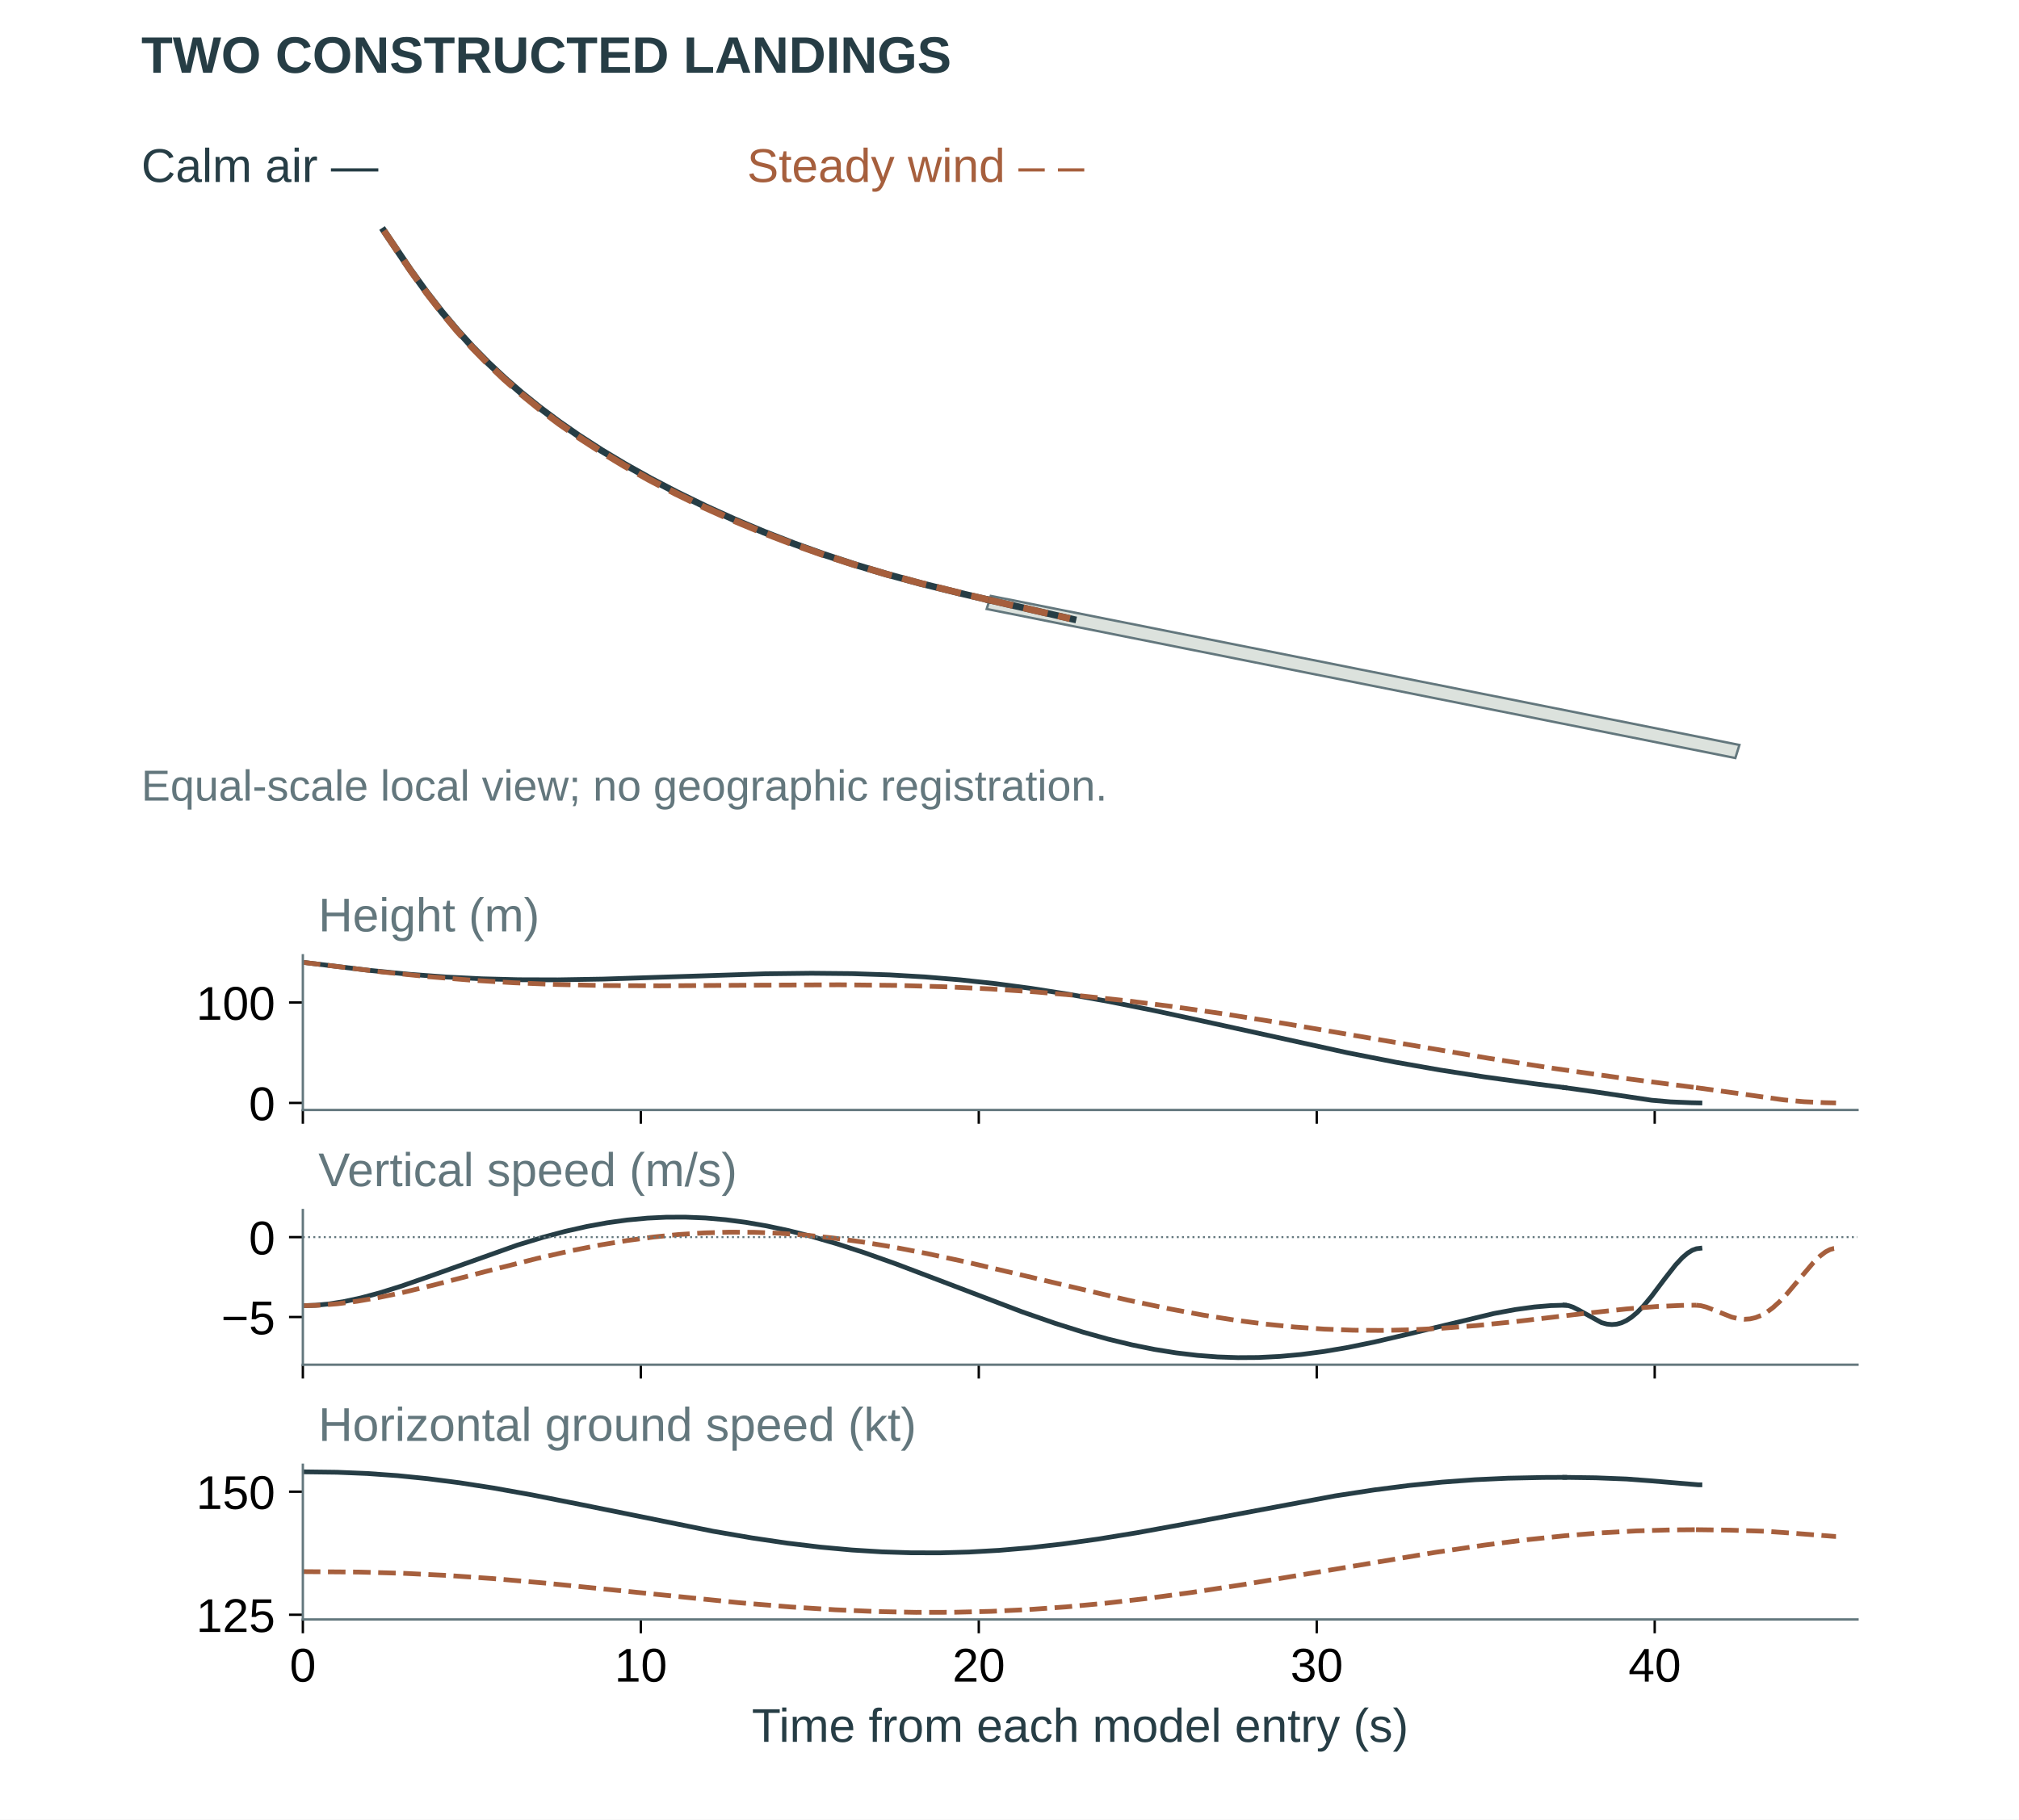
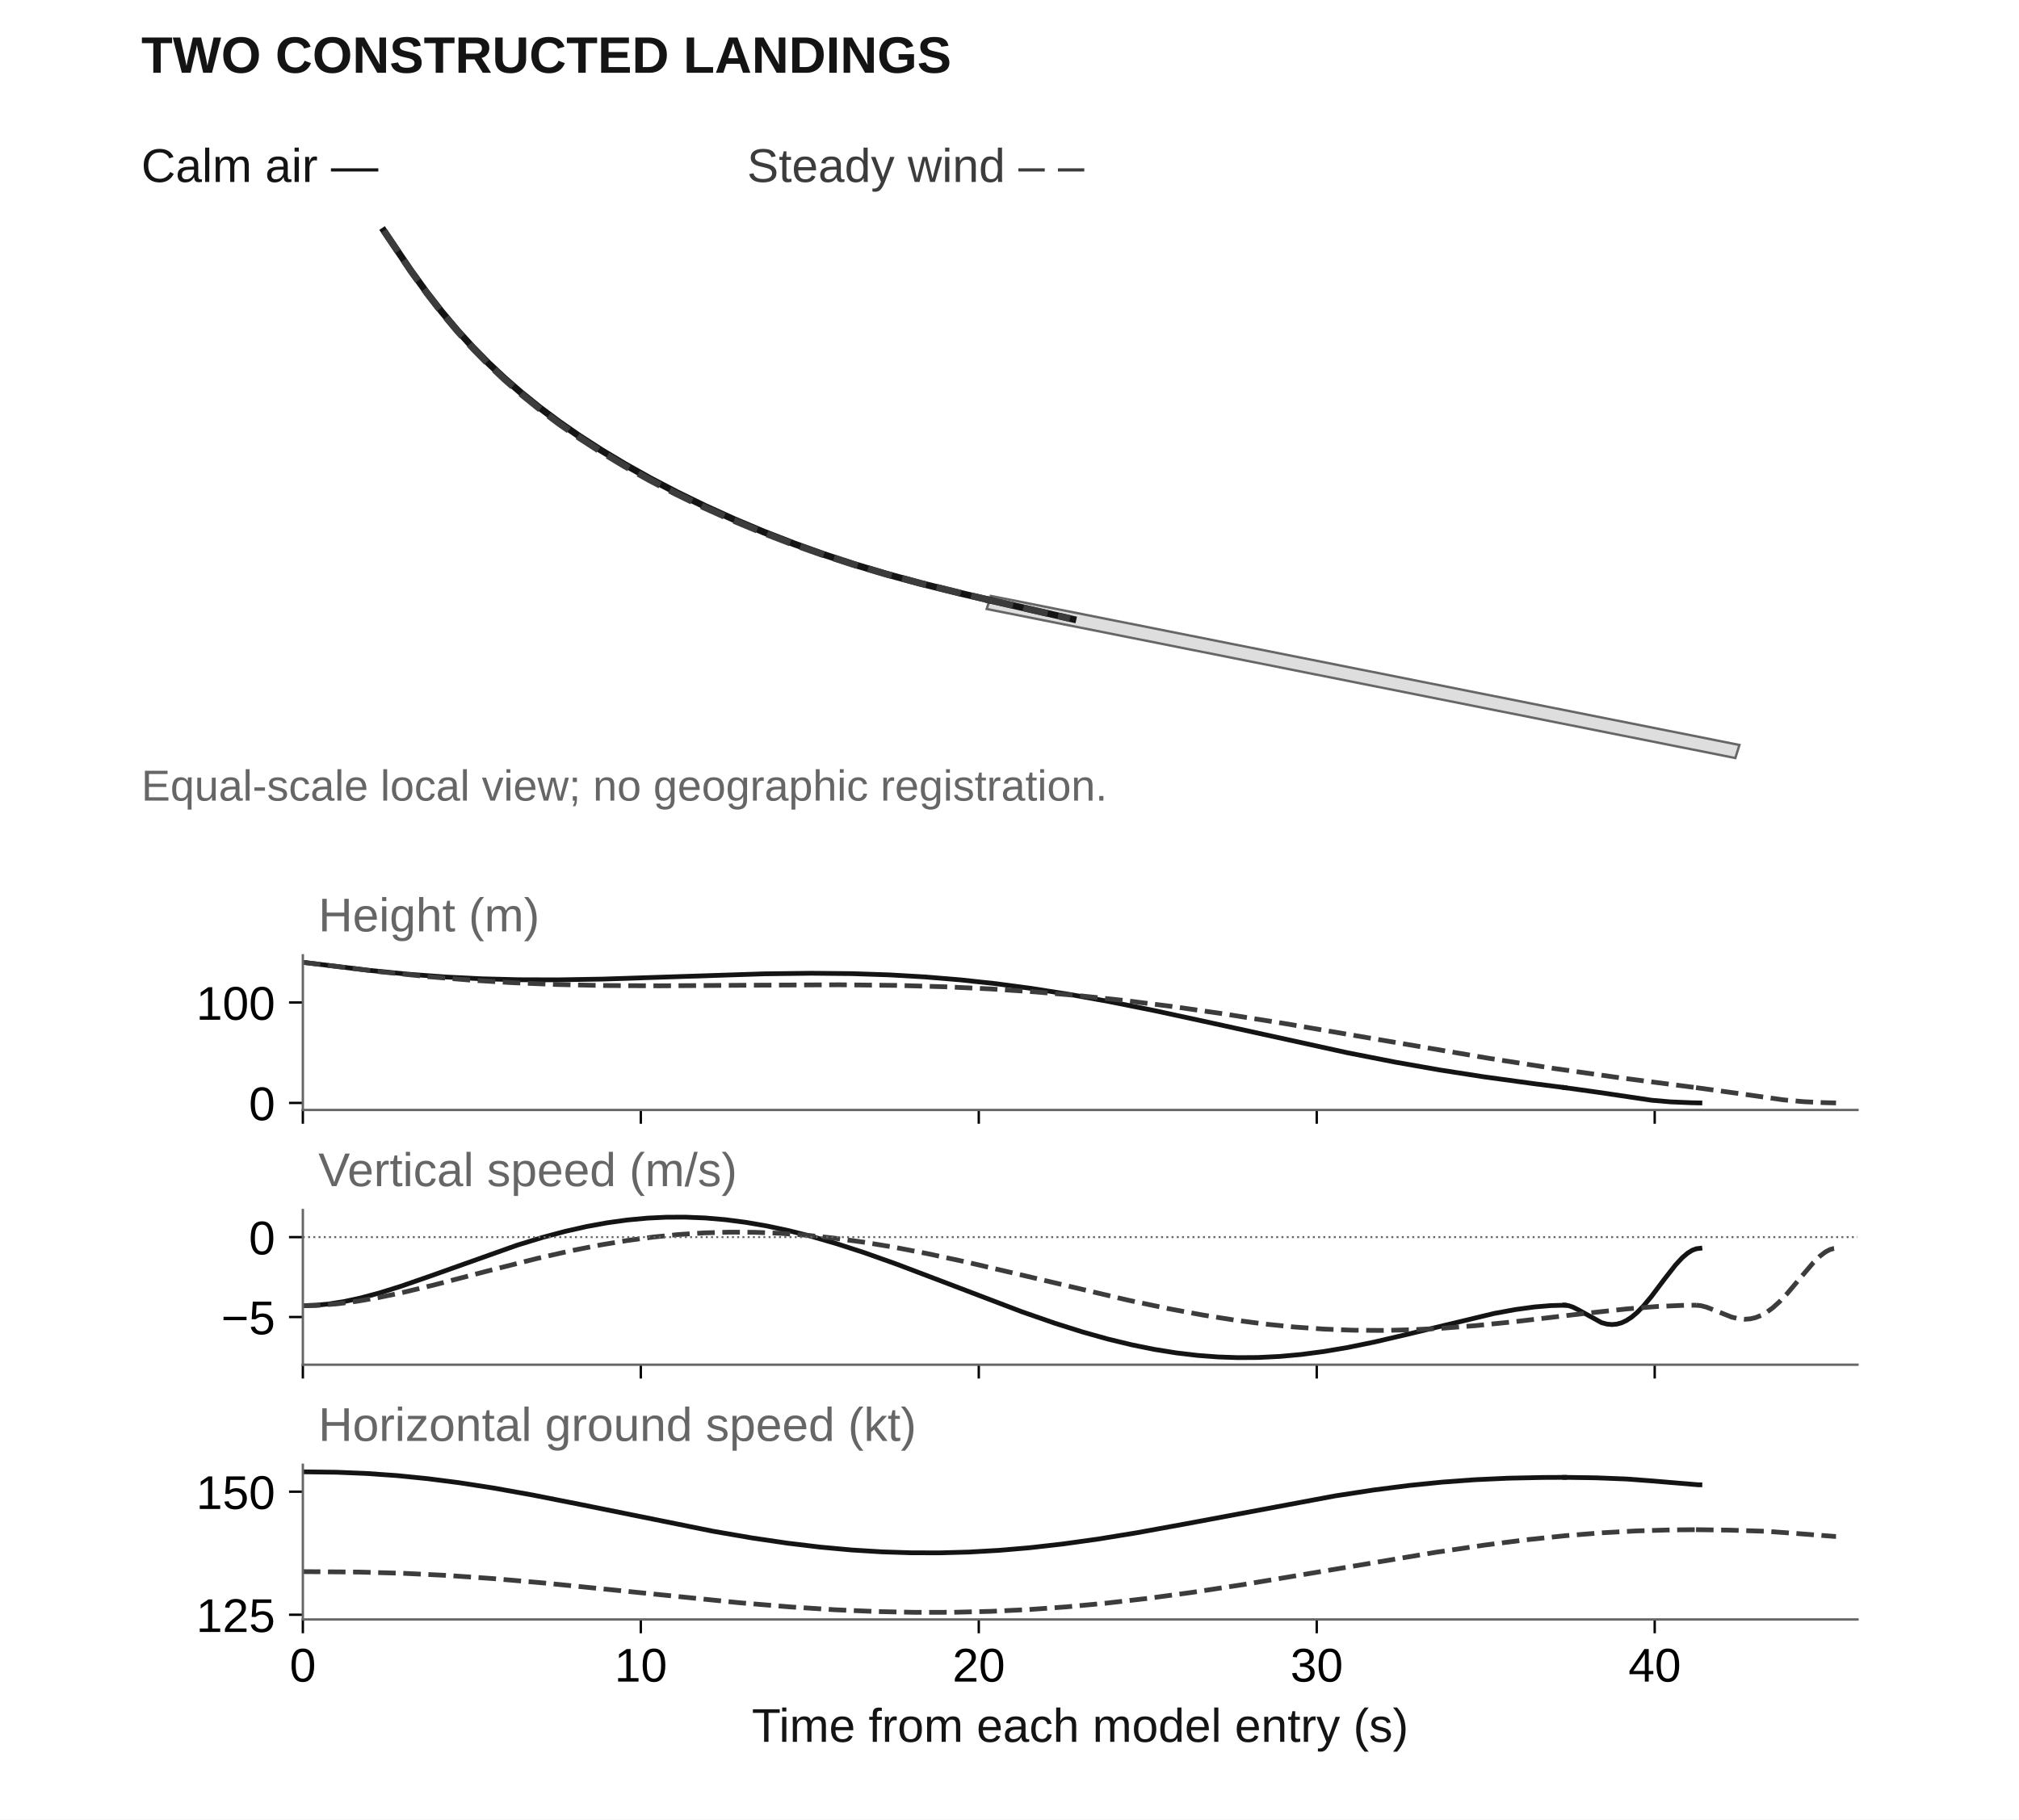
<svg xmlns="http://www.w3.org/2000/svg" xmlns:xlink="http://www.w3.org/1999/xlink" width="511.2pt" height="460.8pt" viewBox="0 0 511.2 460.8" version="1.1">
  <defs>
    <style type="text/css">*{stroke-linejoin: round; stroke-linecap: butt}</style>
  </defs>
  <g id="figure_1">
    <g id="patch_1">
      <path d="M 0 460.8  L 511.2 460.8  L 511.2 0  L 0 0  z " style="fill: #ffffff" />
    </g>
    <g id="axes_1">
      <g id="patch_2">
-         <path d="M 249.823 154.222  L 439.38 191.967  L 440.414 188.652  L 250.858 150.908  z " clip-path="url(#p52c4f4f304)" style="fill: #dce2dd; stroke: #63777d; stroke-width: 0.6; stroke-linejoin: miter" />
+         <path d="M 249.823 154.222  L 439.38 191.967  L 440.414 188.652  L 250.858 150.908  z " clip-path="url(#p52c4f4f304)" style="fill: #dedede; stroke: #666666; stroke-width: 0.6; stroke-linejoin: miter" />
      </g>
      <g id="line2d_1">
-         <path d="M 97.208 58.449  L 103.92 68.377  L 108.037 74.065  L 111.871 78.994  L 115.735 83.595  L 119.623 87.874  L 123.645 91.962  L 127.799 95.864  L 132.082 99.585  L 136.625 103.242  L 141.435 106.834  L 146.666 110.461  L 152.194 114.026  L 158.185 117.624  L 164.671 121.255  L 171.526 124.832  L 178.606 128.278  L 185.916 131.593  L 193.459 134.769  L 201.045 137.721  L 208.649 140.446  L 216.431 143  L 224.56 145.43  L 233.211 147.777  L 243.35 150.283  L 250.341 151.922  L 250.341 151.922  " clip-path="url(#p52c4f4f304)" style="fill: none; stroke: #263d45; stroke-width: 1.7; stroke-linecap: square" />
+         <path d="M 97.208 58.449  L 103.92 68.377  L 108.037 74.065  L 111.871 78.994  L 115.735 83.595  L 119.623 87.874  L 123.645 91.962  L 127.799 95.864  L 132.082 99.585  L 136.625 103.242  L 141.435 106.834  L 146.666 110.461  L 152.194 114.026  L 158.185 117.624  L 164.671 121.255  L 171.526 124.832  L 178.606 128.278  L 185.916 131.593  L 193.459 134.769  L 201.045 137.721  L 208.649 140.446  L 216.431 143  L 224.56 145.43  L 233.211 147.777  L 243.35 150.283  L 250.341 151.922  L 250.341 151.922  " clip-path="url(#p52c4f4f304)" style="fill: none; stroke: #141414; stroke-width: 1.7; stroke-linecap: square" />
      </g>
      <g id="line2d_2">
-         <path d="M 250.341 151.922  L 271.671 156.812  L 271.671 156.812  " clip-path="url(#p52c4f4f304)" style="fill: none; stroke: #263d45; stroke-width: 1.7; stroke-linecap: square" />
+         <path d="M 250.341 151.922  L 271.671 156.812  L 271.671 156.812  " clip-path="url(#p52c4f4f304)" style="fill: none; stroke: #141414; stroke-width: 1.7; stroke-linecap: square" />
      </g>
      <g id="line2d_3">
-         <path d="M 97.208 58.449  L 103.94 68.473  L 108.106 74.26  L 111.914 79.18  L 115.769 83.793  L 119.665 88.103  L 123.594 92.12  L 127.665 95.973  L 132.009 99.779  L 136.636 103.53  L 141.558 107.225  L 146.786 110.865  L 152.335 114.452  L 158.219 117.991  L 164.458 121.483  L 171.07 124.928  L 178.075 128.323  L 185.319 131.582  L 192.619 134.624  L 200.142 137.522  L 207.877 140.262  L 215.808 142.837  L 224.11 145.297  L 233.167 147.743  L 243.98 150.418  L 250.341 151.922  L 250.341 151.922  " clip-path="url(#p52c4f4f304)" style="fill: none; stroke-dasharray: 6.29,2.72; stroke-dashoffset: 0; stroke: #a65f3d; stroke-width: 1.7" />
+         <path d="M 97.208 58.449  L 103.94 68.473  L 108.106 74.26  L 111.914 79.18  L 115.769 83.793  L 119.665 88.103  L 123.594 92.12  L 127.665 95.973  L 132.009 99.779  L 136.636 103.53  L 141.558 107.225  L 146.786 110.865  L 152.335 114.452  L 158.219 117.991  L 164.458 121.483  L 171.07 124.928  L 178.075 128.323  L 185.319 131.582  L 192.619 134.624  L 200.142 137.522  L 207.877 140.262  L 215.808 142.837  L 224.11 145.297  L 233.167 147.743  L 243.98 150.418  L 250.341 151.922  L 250.341 151.922  " clip-path="url(#p52c4f4f304)" style="fill: none; stroke-dasharray: 6.29,2.72; stroke-dashoffset: 0; stroke: #3c3c3c; stroke-width: 1.7" />
      </g>
      <g id="line2d_4">
-         <path d="M 250.341 151.922  L 270.896 156.658  L 270.896 156.658  " clip-path="url(#p52c4f4f304)" style="fill: none; stroke-dasharray: 6.29,2.72; stroke-dashoffset: 0; stroke: #a65f3d; stroke-width: 1.7" />
+         <path d="M 250.341 151.922  L 270.896 156.658  L 270.896 156.658  " clip-path="url(#p52c4f4f304)" style="fill: none; stroke-dasharray: 6.29,2.72; stroke-dashoffset: 0; stroke: #3c3c3c; stroke-width: 1.7" />
      </g>
    </g>
    <g id="axes_2">
      <g id="patch_3">
        <path d="M 76.68 281.088  L 470.304 281.088  L 470.304 241.92  L 76.68 241.92  z " style="fill: #ffffff" />
      </g>
      <g id="matplotlib.axis_1">
        <g id="xtick_1">
          <g id="line2d_5">
            <defs>
              <path id="md6459590a3" d="M 0 0  L 0 3.5  " style="stroke: #000000; stroke-width: 0.6" />
            </defs>
            <g>
              <use xlink:href="#md6459590a3" x="76.68" y="281.088" style="stroke: #000000; stroke-width: 0.6" />
            </g>
          </g>
        </g>
        <g id="xtick_2">
          <g id="line2d_6">
            <g>
              <use xlink:href="#md6459590a3" x="162.25" y="281.088" style="stroke: #000000; stroke-width: 0.6" />
            </g>
          </g>
        </g>
        <g id="xtick_3">
          <g id="line2d_7">
            <g>
              <use xlink:href="#md6459590a3" x="247.821" y="281.088" style="stroke: #000000; stroke-width: 0.6" />
            </g>
          </g>
        </g>
        <g id="xtick_4">
          <g id="line2d_8">
            <g>
              <use xlink:href="#md6459590a3" x="333.391" y="281.088" style="stroke: #000000; stroke-width: 0.6" />
            </g>
          </g>
        </g>
        <g id="xtick_5">
          <g id="line2d_9">
            <g>
              <use xlink:href="#md6459590a3" x="418.962" y="281.088" style="stroke: #000000; stroke-width: 0.6" />
            </g>
          </g>
        </g>
      </g>
      <g id="matplotlib.axis_2">
        <g id="ytick_1">
          <g id="line2d_10">
            <defs>
              <path id="m7f26343ca2" d="M 0 0  L -3.5 0  " style="stroke: #000000; stroke-width: 0.6" />
            </defs>
            <g>
              <use xlink:href="#m7f26343ca2" x="76.68" y="279.308" style="stroke: #000000; stroke-width: 0.6" />
            </g>
          </g>
          <g id="text_1">
            <text style="font-size: 12px; font-family: 'Arial'; text-anchor: end" x="69.68" y="283.676" transform="rotate(-0 69.68 283.6758)">0</text>
          </g>
        </g>
        <g id="ytick_2">
          <g id="line2d_11">
            <g>
              <use xlink:href="#m7f26343ca2" x="76.68" y="253.874" style="stroke: #000000; stroke-width: 0.6" />
            </g>
          </g>
          <g id="text_2">
            <text style="font-size: 12px; font-family: 'Arial'; text-anchor: end" x="69.68" y="258.242" transform="rotate(-0 69.68 258.242)">100</text>
          </g>
        </g>
      </g>
      <g id="line2d_12">
-         <path d="M 76.68 243.7  L 93.614 245.749  L 103.838 246.748  L 113.103 247.43  L 122.049 247.871  L 131.315 248.107  L 141.219 248.137  L 152.721 247.942  L 168.377 247.432  L 193.617 246.609  L 205.439 246.466  L 215.663 246.563  L 225.248 246.881  L 234.194 247.397  L 243.14 248.137  L 252.086 249.104  L 261.032 250.293  L 270.617 251.798  L 280.841 253.635  L 292.343 255.937  L 307.04 259.121  L 341.227 266.613  L 353.368 268.993  L 364.55 270.96  L 375.733 272.7  L 388.513 274.452  L 396.181 275.432  L 396.181 275.432  " clip-path="url(#p366a3f6980)" style="fill: none; stroke: #263d45; stroke-width: 1.2; stroke-linecap: square" />
+         <path d="M 76.68 243.7  L 93.614 245.749  L 103.838 246.748  L 113.103 247.43  L 122.049 247.871  L 131.315 248.107  L 141.219 248.137  L 152.721 247.942  L 168.377 247.432  L 193.617 246.609  L 205.439 246.466  L 215.663 246.563  L 225.248 246.881  L 234.194 247.397  L 243.14 248.137  L 252.086 249.104  L 261.032 250.293  L 270.617 251.798  L 280.841 253.635  L 292.343 255.937  L 307.04 259.121  L 341.227 266.613  L 353.368 268.993  L 364.55 270.96  L 375.733 272.7  L 388.513 274.452  L 396.181 275.432  L 396.181 275.432  " clip-path="url(#p366a3f6980)" style="fill: none; stroke: #141414; stroke-width: 1.2; stroke-linecap: square" />
      </g>
      <g id="line2d_13">
-         <path d="M 396.181 275.432  L 404.704 276.622  L 418.19 278.625  L 422.982 279.039  L 428.218 279.259  L 430.409 279.308  L 430.409 279.308  " clip-path="url(#p366a3f6980)" style="fill: none; stroke: #263d45; stroke-width: 1.2; stroke-linecap: square" />
+         <path d="M 396.181 275.432  L 404.704 276.622  L 418.19 278.625  L 422.982 279.039  L 428.218 279.259  L 430.409 279.308  L 430.409 279.308  " clip-path="url(#p366a3f6980)" style="fill: none; stroke: #141414; stroke-width: 1.2; stroke-linecap: square" />
      </g>
      <g id="line2d_14">
-         <path d="M 76.68 243.7  L 96.434 246.109  L 108.427 247.332  L 119.362 248.223  L 129.944 248.866  L 140.879 249.312  L 152.873 249.576  L 166.982 249.652  L 187.794 249.509  L 212.486 249.386  L 226.949 249.542  L 239.295 249.892  L 250.935 250.441  L 262.223 251.195  L 273.511 252.175  L 284.799 253.377  L 296.792 254.88  L 309.844 256.749  L 325.011 259.159  L 346.529 262.831  L 376.865 267.987  L 393.796 270.623  L 410.023 272.918  L 429.424 275.432  L 429.424 275.432  " clip-path="url(#p366a3f6980)" style="fill: none; stroke-dasharray: 4.44,1.92; stroke-dashoffset: 0; stroke: #a65f3d; stroke-width: 1.2" />
+         <path d="M 76.68 243.7  L 96.434 246.109  L 108.427 247.332  L 119.362 248.223  L 129.944 248.866  L 140.879 249.312  L 152.873 249.576  L 166.982 249.652  L 187.794 249.509  L 212.486 249.386  L 226.949 249.542  L 239.295 249.892  L 250.935 250.441  L 262.223 251.195  L 273.511 252.175  L 284.799 253.377  L 296.792 254.88  L 309.844 256.749  L 325.011 259.159  L 346.529 262.831  L 376.865 267.987  L 393.796 270.623  L 410.023 272.918  L 429.424 275.432  L 429.424 275.432  " clip-path="url(#p366a3f6980)" style="fill: none; stroke-dasharray: 4.44,1.92; stroke-dashoffset: 0; stroke: #3c3c3c; stroke-width: 1.2" />
      </g>
      <g id="line2d_15">
-         <path d="M 429.424 275.432  L 439.525 276.822  L 451.575 278.529  L 456.715 278.995  L 461.96 279.239  L 464.866 279.308  L 464.866 279.308  " clip-path="url(#p366a3f6980)" style="fill: none; stroke-dasharray: 4.44,1.92; stroke-dashoffset: 0; stroke: #a65f3d; stroke-width: 1.2" />
+         <path d="M 429.424 275.432  L 439.525 276.822  L 451.575 278.529  L 456.715 278.995  L 461.96 279.239  L 464.866 279.308  L 464.866 279.308  " clip-path="url(#p366a3f6980)" style="fill: none; stroke-dasharray: 4.44,1.92; stroke-dashoffset: 0; stroke: #3c3c3c; stroke-width: 1.2" />
      </g>
      <g id="patch_4">
-         <path d="M 76.68 281.088  L 76.68 241.92  " style="fill: none; stroke: #63777d; stroke-width: 0.6; stroke-linejoin: miter; stroke-linecap: square" />
+         <path d="M 76.68 281.088  L 76.68 241.92  " style="fill: none; stroke: #666666; stroke-width: 0.6; stroke-linejoin: miter; stroke-linecap: square" />
      </g>
      <g id="patch_5">
-         <path d="M 76.68 281.088  L 470.304 281.088  " style="fill: none; stroke: #63777d; stroke-width: 0.6; stroke-linejoin: miter; stroke-linecap: square" />
+         <path d="M 76.68 281.088  L 470.304 281.088  " style="fill: none; stroke: #666666; stroke-width: 0.6; stroke-linejoin: miter; stroke-linecap: square" />
      </g>
      <g id="text_3">
-         <text style="font-size: 12px; font-family: 'Arial'; text-anchor: start; fill: #63777d" x="80.616" y="235.869" transform="rotate(-0 80.61624 235.8693)">Height (m)</text>
+         <text style="font-size: 12px; font-family: 'Arial'; text-anchor: start; fill: #666666" x="80.616" y="235.869" transform="rotate(-0 80.61624 235.8693)">Height (m)</text>
      </g>
    </g>
    <g id="axes_3">
      <g id="patch_6">
        <path d="M 76.68 345.6  L 470.304 345.6  L 470.304 306.432  L 76.68 306.432  z " style="fill: #ffffff" />
      </g>
      <g id="matplotlib.axis_3">
        <g id="xtick_6">
          <g id="line2d_16">
            <g>
              <use xlink:href="#md6459590a3" x="76.68" y="345.6" style="stroke: #000000; stroke-width: 0.6" />
            </g>
          </g>
        </g>
        <g id="xtick_7">
          <g id="line2d_17">
            <g>
              <use xlink:href="#md6459590a3" x="162.25" y="345.6" style="stroke: #000000; stroke-width: 0.6" />
            </g>
          </g>
        </g>
        <g id="xtick_8">
          <g id="line2d_18">
            <g>
              <use xlink:href="#md6459590a3" x="247.821" y="345.6" style="stroke: #000000; stroke-width: 0.6" />
            </g>
          </g>
        </g>
        <g id="xtick_9">
          <g id="line2d_19">
            <g>
              <use xlink:href="#md6459590a3" x="333.391" y="345.6" style="stroke: #000000; stroke-width: 0.6" />
            </g>
          </g>
        </g>
        <g id="xtick_10">
          <g id="line2d_20">
            <g>
              <use xlink:href="#md6459590a3" x="418.962" y="345.6" style="stroke: #000000; stroke-width: 0.6" />
            </g>
          </g>
        </g>
      </g>
      <g id="matplotlib.axis_4">
        <g id="ytick_3">
          <g id="line2d_21">
            <g>
              <use xlink:href="#m7f26343ca2" x="76.68" y="333.523" style="stroke: #000000; stroke-width: 0.6" />
            </g>
          </g>
          <g id="text_4">
            <text style="font-size: 12px; font-family: 'Arial'; text-anchor: end" x="69.68" y="337.891" transform="rotate(-0 69.68 337.8909)">−5</text>
          </g>
        </g>
        <g id="ytick_4">
          <g id="line2d_22">
            <g>
              <use xlink:href="#m7f26343ca2" x="76.68" y="313.291" style="stroke: #000000; stroke-width: 0.6" />
            </g>
          </g>
          <g id="text_5">
            <text style="font-size: 12px; font-family: 'Arial'; text-anchor: end" x="69.68" y="317.659" transform="rotate(-0 69.68 317.6588)">0</text>
          </g>
        </g>
      </g>
      <g id="line2d_23">
-         <path d="M 76.68 330.657  L 79.875 330.549  L 83.39 330.203  L 87.224 329.588  L 91.377 328.686  L 96.17 327.4  L 101.601 325.702  L 108.63 323.261  L 130.995 315.31  L 137.385 313.359  L 143.136 311.824  L 148.568 310.599  L 153.68 309.665  L 158.792 308.955  L 163.904 308.479  L 168.696 308.249  L 173.489 308.23  L 178.601 308.439  L 183.713 308.88  L 188.825 309.544  L 194.256 310.483  L 199.688 311.646  L 205.439 313.099  L 211.829 314.952  L 218.858 317.234  L 226.845 320.068  L 237.708 324.182  L 258.795 332.212  L 267.103 335.101  L 274.132 337.318  L 280.522 339.106  L 286.592 340.572  L 292.343 341.73  L 297.775 342.6  L 303.206 343.242  L 308.318 343.631  L 313.43 343.808  L 318.542 343.773  L 323.974 343.507  L 329.405 343.015  L 335.156 342.262  L 341.227 341.236  L 347.936 339.866  L 355.924 337.998  L 378.289 332.623  L 383.72 331.627  L 388.513 330.974  L 392.666 330.629  L 396.181 330.53  L 396.181 330.53  " clip-path="url(#p3c0c3915cf)" style="fill: none; stroke: #263d45; stroke-width: 1.2; stroke-linecap: square" />
+         <path d="M 76.68 330.657  L 79.875 330.549  L 83.39 330.203  L 87.224 329.588  L 91.377 328.686  L 96.17 327.4  L 101.601 325.702  L 108.63 323.261  L 130.995 315.31  L 137.385 313.359  L 143.136 311.824  L 148.568 310.599  L 153.68 309.665  L 158.792 308.955  L 163.904 308.479  L 168.696 308.249  L 173.489 308.23  L 178.601 308.439  L 183.713 308.88  L 188.825 309.544  L 194.256 310.483  L 199.688 311.646  L 205.439 313.099  L 211.829 314.952  L 218.858 317.234  L 226.845 320.068  L 237.708 324.182  L 258.795 332.212  L 267.103 335.101  L 274.132 337.318  L 280.522 339.106  L 286.592 340.572  L 292.343 341.73  L 297.775 342.6  L 303.206 343.242  L 308.318 343.631  L 313.43 343.808  L 318.542 343.773  L 323.974 343.507  L 329.405 343.015  L 335.156 342.262  L 341.227 341.236  L 347.936 339.866  L 355.924 337.998  L 378.289 332.623  L 383.72 331.627  L 388.513 330.974  L 392.666 330.629  L 396.181 330.53  L 396.181 330.53  " clip-path="url(#p3c0c3915cf)" style="fill: none; stroke: #141414; stroke-width: 1.2; stroke-linecap: square" />
      </g>
      <g id="line2d_24">
-         <path d="M 396.181 330.53  L 397.139 330.644  L 398.269 331.018  L 399.706 331.746  L 405.491 334.941  L 406.86 335.314  L 408.126 335.433  L 409.359 335.322  L 410.557 334.991  L 411.789 334.42  L 413.09 333.572  L 414.527 332.361  L 416.17 330.668  L 418.155 328.281  L 421.441 323.911  L 424.248 320.327  L 425.959 318.485  L 427.328 317.32  L 428.492 316.608  L 429.519 316.232  L 430.409 316.123  L 430.409 316.123  " clip-path="url(#p3c0c3915cf)" style="fill: none; stroke: #263d45; stroke-width: 1.2; stroke-linecap: square" />
+         <path d="M 396.181 330.53  L 397.139 330.644  L 398.269 331.018  L 399.706 331.746  L 405.491 334.941  L 406.86 335.314  L 408.126 335.433  L 409.359 335.322  L 410.557 334.991  L 411.789 334.42  L 413.09 333.572  L 414.527 332.361  L 416.17 330.668  L 418.155 328.281  L 421.441 323.911  L 424.248 320.327  L 425.959 318.485  L 427.328 317.32  L 428.492 316.608  L 429.519 316.232  L 430.409 316.123  L 430.409 316.123  " clip-path="url(#p3c0c3915cf)" style="fill: none; stroke: #141414; stroke-width: 1.2; stroke-linecap: square" />
      </g>
      <g id="line2d_25">
-         <path d="M 76.68 330.657  L 80.913 330.538  L 85.499 330.166  L 90.437 329.527  L 95.728 328.617  L 102.078 327.288  L 109.838 325.423  L 123.595 321.834  L 135.941 318.702  L 144.407 316.776  L 151.814 315.308  L 158.869 314.137  L 165.571 313.25  L 171.921 312.626  L 178.27 312.219  L 184.62 312.033  L 190.969 312.065  L 197.318 312.311  L 204.02 312.792  L 211.075 313.529  L 218.483 314.537  L 226.243 315.821  L 234.709 317.448  L 244.586 319.578  L 257.637 322.638  L 285.504 329.232  L 295.734 331.385  L 304.552 333.022  L 312.665 334.309  L 320.426 335.319  L 327.833 336.062  L 335.241 336.579  L 342.649 336.864  L 350.056 336.919  L 357.464 336.752  L 365.224 336.357  L 373.69 335.698  L 383.567 334.697  L 400.499 332.699  L 411.786 331.478  L 419.547 330.86  L 425.896 330.576  L 429.424 330.53  L 429.424 330.53  " clip-path="url(#p3c0c3915cf)" style="fill: none; stroke-dasharray: 4.44,1.92; stroke-dashoffset: 0; stroke: #a65f3d; stroke-width: 1.2" />
+         <path d="M 76.68 330.657  L 80.913 330.538  L 85.499 330.166  L 90.437 329.527  L 95.728 328.617  L 102.078 327.288  L 109.838 325.423  L 123.595 321.834  L 135.941 318.702  L 144.407 316.776  L 151.814 315.308  L 158.869 314.137  L 165.571 313.25  L 171.921 312.626  L 178.27 312.219  L 184.62 312.033  L 190.969 312.065  L 197.318 312.311  L 204.02 312.792  L 211.075 313.529  L 218.483 314.537  L 226.243 315.821  L 234.709 317.448  L 244.586 319.578  L 257.637 322.638  L 285.504 329.232  L 295.734 331.385  L 304.552 333.022  L 312.665 334.309  L 320.426 335.319  L 327.833 336.062  L 335.241 336.579  L 342.649 336.864  L 350.056 336.919  L 357.464 336.752  L 365.224 336.357  L 373.69 335.698  L 383.567 334.697  L 400.499 332.699  L 411.786 331.478  L 419.547 330.86  L 425.896 330.576  L 429.424 330.53  L 429.424 330.53  " clip-path="url(#p3c0c3915cf)" style="fill: none; stroke-dasharray: 4.44,1.92; stroke-dashoffset: 0; stroke: #3c3c3c; stroke-width: 1.2" />
      </g>
      <g id="line2d_26">
-         <path d="M 429.424 330.53  L 430.629 330.644  L 432.046 331.01  L 434.031 331.776  L 438.426 333.536  L 440.163 333.952  L 441.687 334.089  L 443.105 333.994  L 444.487 333.677  L 445.869 333.132  L 447.322 332.312  L 448.846 331.192  L 450.547 329.658  L 452.532 327.553  L 455.332 324.222  L 459.125 319.751  L 460.861 318.054  L 462.208 317.033  L 463.342 316.439  L 464.335 316.163  L 464.866 316.123  L 464.866 316.123  " clip-path="url(#p3c0c3915cf)" style="fill: none; stroke-dasharray: 4.44,1.92; stroke-dashoffset: 0; stroke: #a65f3d; stroke-width: 1.2" />
+         <path d="M 429.424 330.53  L 430.629 330.644  L 432.046 331.01  L 434.031 331.776  L 438.426 333.536  L 440.163 333.952  L 441.687 334.089  L 443.105 333.994  L 444.487 333.677  L 445.869 333.132  L 447.322 332.312  L 448.846 331.192  L 450.547 329.658  L 452.532 327.553  L 455.332 324.222  L 459.125 319.751  L 460.861 318.054  L 462.208 317.033  L 463.342 316.439  L 464.335 316.163  L 464.866 316.123  L 464.866 316.123  " clip-path="url(#p3c0c3915cf)" style="fill: none; stroke-dasharray: 4.44,1.92; stroke-dashoffset: 0; stroke: #3c3c3c; stroke-width: 1.2" />
      </g>
      <g id="line2d_27">
-         <path d="M 76.68 313.291  L 470.304 313.291  " clip-path="url(#p3c0c3915cf)" style="fill: none; stroke-dasharray: 0.5,0.825; stroke-dashoffset: 0; stroke: #63777d; stroke-width: 0.5" />
+         <path d="M 76.68 313.291  L 470.304 313.291  " clip-path="url(#p3c0c3915cf)" style="fill: none; stroke-dasharray: 0.5,0.825; stroke-dashoffset: 0; stroke: #666666; stroke-width: 0.5" />
      </g>
      <g id="patch_7">
-         <path d="M 76.68 345.6  L 76.68 306.432  " style="fill: none; stroke: #63777d; stroke-width: 0.6; stroke-linejoin: miter; stroke-linecap: square" />
+         <path d="M 76.68 345.6  L 76.68 306.432  " style="fill: none; stroke: #666666; stroke-width: 0.6; stroke-linejoin: miter; stroke-linecap: square" />
      </g>
      <g id="patch_8">
-         <path d="M 76.68 345.6  L 470.304 345.6  " style="fill: none; stroke: #63777d; stroke-width: 0.6; stroke-linejoin: miter; stroke-linecap: square" />
+         <path d="M 76.68 345.6  L 470.304 345.6  " style="fill: none; stroke: #666666; stroke-width: 0.6; stroke-linejoin: miter; stroke-linecap: square" />
      </g>
      <g id="text_6">
-         <text style="font-size: 12px; font-family: 'Arial'; text-anchor: start; fill: #63777d" x="80.616" y="300.381" transform="rotate(-0 80.61624 300.3813)">Vertical speed (m/s)</text>
+         <text style="font-size: 12px; font-family: 'Arial'; text-anchor: start; fill: #666666" x="80.616" y="300.381" transform="rotate(-0 80.61624 300.3813)">Vertical speed (m/s)</text>
      </g>
    </g>
    <g id="axes_4">
      <g id="patch_9">
        <path d="M 76.68 410.112  L 470.304 410.112  L 470.304 370.944  L 76.68 370.944  z " style="fill: #ffffff" />
      </g>
      <g id="matplotlib.axis_5">
        <g id="xtick_11">
          <g id="line2d_28">
            <g>
              <use xlink:href="#md6459590a3" x="76.68" y="410.112" style="stroke: #000000; stroke-width: 0.6" />
            </g>
          </g>
          <g id="text_7">
            <text style="font-size: 12px; font-family: 'Arial'; text-anchor: middle" x="76.68" y="425.848" transform="rotate(-0 76.68 425.8483)">0</text>
          </g>
        </g>
        <g id="xtick_12">
          <g id="line2d_29">
            <g>
              <use xlink:href="#md6459590a3" x="162.25" y="410.112" style="stroke: #000000; stroke-width: 0.6" />
            </g>
          </g>
          <g id="text_8">
            <text style="font-size: 12px; font-family: 'Arial'; text-anchor: middle" x="162.25" y="425.848" transform="rotate(-0 162.2504 425.8483)">10</text>
          </g>
        </g>
        <g id="xtick_13">
          <g id="line2d_30">
            <g>
              <use xlink:href="#md6459590a3" x="247.821" y="410.112" style="stroke: #000000; stroke-width: 0.6" />
            </g>
          </g>
          <g id="text_9">
            <text style="font-size: 12px; font-family: 'Arial'; text-anchor: middle" x="247.821" y="425.848" transform="rotate(-0 247.8209 425.8483)">20</text>
          </g>
        </g>
        <g id="xtick_14">
          <g id="line2d_31">
            <g>
              <use xlink:href="#md6459590a3" x="333.391" y="410.112" style="stroke: #000000; stroke-width: 0.6" />
            </g>
          </g>
          <g id="text_10">
            <text style="font-size: 12px; font-family: 'Arial'; text-anchor: middle" x="333.391" y="425.848" transform="rotate(-0 333.3913 425.8483)">30</text>
          </g>
        </g>
        <g id="xtick_15">
          <g id="line2d_32">
            <g>
              <use xlink:href="#md6459590a3" x="418.962" y="410.112" style="stroke: #000000; stroke-width: 0.6" />
            </g>
          </g>
          <g id="text_11">
            <text style="font-size: 12px; font-family: 'Arial'; text-anchor: middle" x="418.962" y="425.848" transform="rotate(-0 418.9617 425.8483)">40</text>
          </g>
        </g>
        <g id="text_12">
-           <text style="font-size: 12px; font-family: 'Arial'; text-anchor: middle; fill: #263d45" x="273.492" y="441.11" transform="rotate(-0 273.492 441.11)">Time from each model entry (s)</text>
+           <text style="font-size: 12px; font-family: 'Arial'; text-anchor: middle; fill: #141414" x="273.492" y="441.11" transform="rotate(-0 273.492 441.11)">Time from each model entry (s)</text>
        </g>
      </g>
      <g id="matplotlib.axis_6">
        <g id="ytick_5">
          <g id="line2d_33">
            <g>
              <use xlink:href="#m7f26343ca2" x="76.68" y="408.916" style="stroke: #000000; stroke-width: 0.6" />
            </g>
          </g>
          <g id="text_13">
            <text style="font-size: 12px; font-family: 'Arial'; text-anchor: end" x="69.68" y="413.284" transform="rotate(-0 69.68 413.2838)">125</text>
          </g>
        </g>
        <g id="ytick_6">
          <g id="line2d_34">
            <g>
              <use xlink:href="#m7f26343ca2" x="76.68" y="377.759" style="stroke: #000000; stroke-width: 0.6" />
            </g>
          </g>
          <g id="text_14">
            <text style="font-size: 12px; font-family: 'Arial'; text-anchor: end" x="69.68" y="382.127" transform="rotate(-0 69.68 382.1268)">150</text>
          </g>
        </g>
      </g>
      <g id="line2d_35">
-         <path d="M 76.68 372.724  L 85.307 372.834  L 92.975 373.15  L 100.643 373.692  L 108.311 374.462  L 116.298 375.488  L 124.925 376.824  L 134.829 378.594  L 147.29 381.062  L 180.518 387.766  L 190.422 389.471  L 199.368 390.79  L 207.675 391.79  L 215.663 392.521  L 223.331 392.994  L 230.679 393.228  L 238.028 393.244  L 245.376 393.042  L 253.044 392.604  L 260.712 391.948  L 269.02 391.008  L 277.966 389.762  L 287.87 388.149  L 300.011 385.935  L 338.032 378.824  L 347.936 377.307  L 356.882 376.166  L 365.189 375.33  L 373.496 374.722  L 381.803 374.34  L 390.749 374.153  L 396.181 374.128  L 396.181 374.128  " clip-path="url(#p65fdbb0aa7)" style="fill: none; stroke: #263d45; stroke-width: 1.2; stroke-linecap: square" />
+         <path d="M 76.68 372.724  L 85.307 372.834  L 92.975 373.15  L 100.643 373.692  L 108.311 374.462  L 116.298 375.488  L 124.925 376.824  L 134.829 378.594  L 147.29 381.062  L 180.518 387.766  L 190.422 389.471  L 199.368 390.79  L 207.675 391.79  L 215.663 392.521  L 223.331 392.994  L 230.679 393.228  L 238.028 393.244  L 245.376 393.042  L 253.044 392.604  L 260.712 391.948  L 269.02 391.008  L 277.966 389.762  L 287.87 388.149  L 300.011 385.935  L 338.032 378.824  L 347.936 377.307  L 356.882 376.166  L 365.189 375.33  L 373.496 374.722  L 381.803 374.34  L 390.749 374.153  L 396.181 374.128  L 396.181 374.128  " clip-path="url(#p65fdbb0aa7)" style="fill: none; stroke: #141414; stroke-width: 1.2; stroke-linecap: square" />
      </g>
      <g id="line2d_36">
-         <path d="M 396.181 374.128  L 404.053 374.24  L 411.857 374.544  L 418.018 375.008  L 429.998 376.009  L 430.409 376.011  L 430.409 376.011  " clip-path="url(#p65fdbb0aa7)" style="fill: none; stroke: #263d45; stroke-width: 1.2; stroke-linecap: square" />
+         <path d="M 396.181 374.128  L 404.053 374.24  L 411.857 374.544  L 418.018 375.008  L 429.998 376.009  L 430.409 376.011  L 430.409 376.011  " clip-path="url(#p65fdbb0aa7)" style="fill: none; stroke: #141414; stroke-width: 1.2; stroke-linecap: square" />
      </g>
      <g id="line2d_37">
-         <path d="M 76.68 398  L 90.79 398.109  L 102.078 398.423  L 113.013 398.952  L 124.653 399.747  L 137.705 400.872  L 154.989 402.609  L 187.089 405.867  L 200.14 406.942  L 211.428 407.659  L 222.01 408.11  L 231.887 408.313  L 241.411 408.295  L 250.935 408.058  L 260.459 407.601  L 269.983 406.926  L 279.86 406.007  L 290.443 404.795  L 301.73 403.274  L 314.782 401.28  L 331.714 398.451  L 363.461 393.112  L 375.807 391.289  L 386.389 389.941  L 396.266 388.909  L 405.437 388.176  L 414.256 387.692  L 423.074 387.432  L 429.424 387.378  L 429.424 387.378  " clip-path="url(#p65fdbb0aa7)" style="fill: none; stroke-dasharray: 4.44,1.92; stroke-dashoffset: 0; stroke: #a65f3d; stroke-width: 1.2" />
+         <path d="M 76.68 398  L 90.79 398.109  L 102.078 398.423  L 113.013 398.952  L 124.653 399.747  L 137.705 400.872  L 154.989 402.609  L 187.089 405.867  L 200.14 406.942  L 211.428 407.659  L 222.01 408.11  L 231.887 408.313  L 241.411 408.295  L 250.935 408.058  L 260.459 407.601  L 269.983 406.926  L 279.86 406.007  L 290.443 404.795  L 301.73 403.274  L 314.782 401.28  L 331.714 398.451  L 363.461 393.112  L 375.807 391.289  L 386.389 389.941  L 396.266 388.909  L 405.437 388.176  L 414.256 387.692  L 423.074 387.432  L 429.424 387.378  L 429.424 387.378  " clip-path="url(#p65fdbb0aa7)" style="fill: none; stroke-dasharray: 4.44,1.92; stroke-dashoffset: 0; stroke: #3c3c3c; stroke-width: 1.2" />
      </g>
      <g id="line2d_38">
-         <path d="M 429.424 387.378  L 437.859 387.49  L 447.039 387.786  L 453.206 388.214  L 464.547 389.087  L 464.866 389.088  L 464.866 389.088  " clip-path="url(#p65fdbb0aa7)" style="fill: none; stroke-dasharray: 4.44,1.92; stroke-dashoffset: 0; stroke: #a65f3d; stroke-width: 1.2" />
+         <path d="M 429.424 387.378  L 437.859 387.49  L 447.039 387.786  L 453.206 388.214  L 464.547 389.087  L 464.866 389.088  L 464.866 389.088  " clip-path="url(#p65fdbb0aa7)" style="fill: none; stroke-dasharray: 4.44,1.92; stroke-dashoffset: 0; stroke: #3c3c3c; stroke-width: 1.2" />
      </g>
      <g id="patch_10">
-         <path d="M 76.68 410.112  L 76.68 370.944  " style="fill: none; stroke: #63777d; stroke-width: 0.6; stroke-linejoin: miter; stroke-linecap: square" />
+         <path d="M 76.68 410.112  L 76.68 370.944  " style="fill: none; stroke: #666666; stroke-width: 0.6; stroke-linejoin: miter; stroke-linecap: square" />
      </g>
      <g id="patch_11">
-         <path d="M 76.68 410.112  L 470.304 410.112  " style="fill: none; stroke: #63777d; stroke-width: 0.6; stroke-linejoin: miter; stroke-linecap: square" />
+         <path d="M 76.68 410.112  L 470.304 410.112  " style="fill: none; stroke: #666666; stroke-width: 0.6; stroke-linejoin: miter; stroke-linecap: square" />
      </g>
      <g id="text_15">
-         <text style="font-size: 12px; font-family: 'Arial'; text-anchor: start; fill: #63777d" x="80.616" y="364.893" transform="rotate(-0 80.61624 364.8933)">Horizontal ground speed (kt)</text>
+         <text style="font-size: 12px; font-family: 'Arial'; text-anchor: start; fill: #666666" x="80.616" y="364.893" transform="rotate(-0 80.61624 364.8933)">Horizontal ground speed (kt)</text>
      </g>
    </g>
    <g id="text_16">
-       <text style="font-weight: 700; font-size: 13px; font-family: 'Arial'; text-anchor: start; fill: #263d45" x="35.784" y="18.432" transform="rotate(-0 35.784 18.432)">TWO CONSTRUCTED LANDINGS</text>
+       <text style="font-weight: 700; font-size: 13px; font-family: 'Arial'; text-anchor: start; fill: #141414" x="35.784" y="18.432" transform="rotate(-0 35.784 18.432)">TWO CONSTRUCTED LANDINGS</text>
    </g>
    <g id="text_17">
-       <text style="font-size: 12px; font-family: 'Arial'; text-anchor: start; fill: #263d45" x="35.784" y="46.08" transform="rotate(-0 35.784 46.08)">Calm air —</text>
+       <text style="font-size: 12px; font-family: 'Arial'; text-anchor: start; fill: #141414" x="35.784" y="46.08" transform="rotate(-0 35.784 46.08)">Calm air —</text>
    </g>
    <g id="text_18">
-       <text style="font-size: 12px; font-family: 'Arial'; text-anchor: start; fill: #a65f3d" x="189.144" y="46.08" transform="rotate(-0 189.144 46.08)">Steady wind – –</text>
+       <text style="font-size: 12px; font-family: 'Arial'; text-anchor: start; fill: #3c3c3c" x="189.144" y="46.08" transform="rotate(-0 189.144 46.08)">Steady wind – –</text>
    </g>
    <g id="text_19">
-       <text style="font-size: 11px; font-family: 'Arial'; text-anchor: start; fill: #63777d" x="35.784" y="202.752" transform="rotate(-0 35.784 202.752)">Equal-scale local view; no geographic registration.</text>
+       <text style="font-size: 11px; font-family: 'Arial'; text-anchor: start; fill: #666666" x="35.784" y="202.752" transform="rotate(-0 35.784 202.752)">Equal-scale local view; no geographic registration.</text>
    </g>
  </g>
  <defs>
    <clipPath id="p52c4f4f304">
      <rect x="61.012" y="36.864" width="389.176" height="161.28" />
    </clipPath>
    <clipPath id="p366a3f6980">
      <rect x="76.68" y="241.92" width="393.624" height="39.168" />
    </clipPath>
    <clipPath id="p3c0c3915cf">
      <rect x="76.68" y="306.432" width="393.624" height="39.168" />
    </clipPath>
    <clipPath id="p65fdbb0aa7">
      <rect x="76.68" y="370.944" width="393.624" height="39.168" />
    </clipPath>
  </defs>
</svg>
